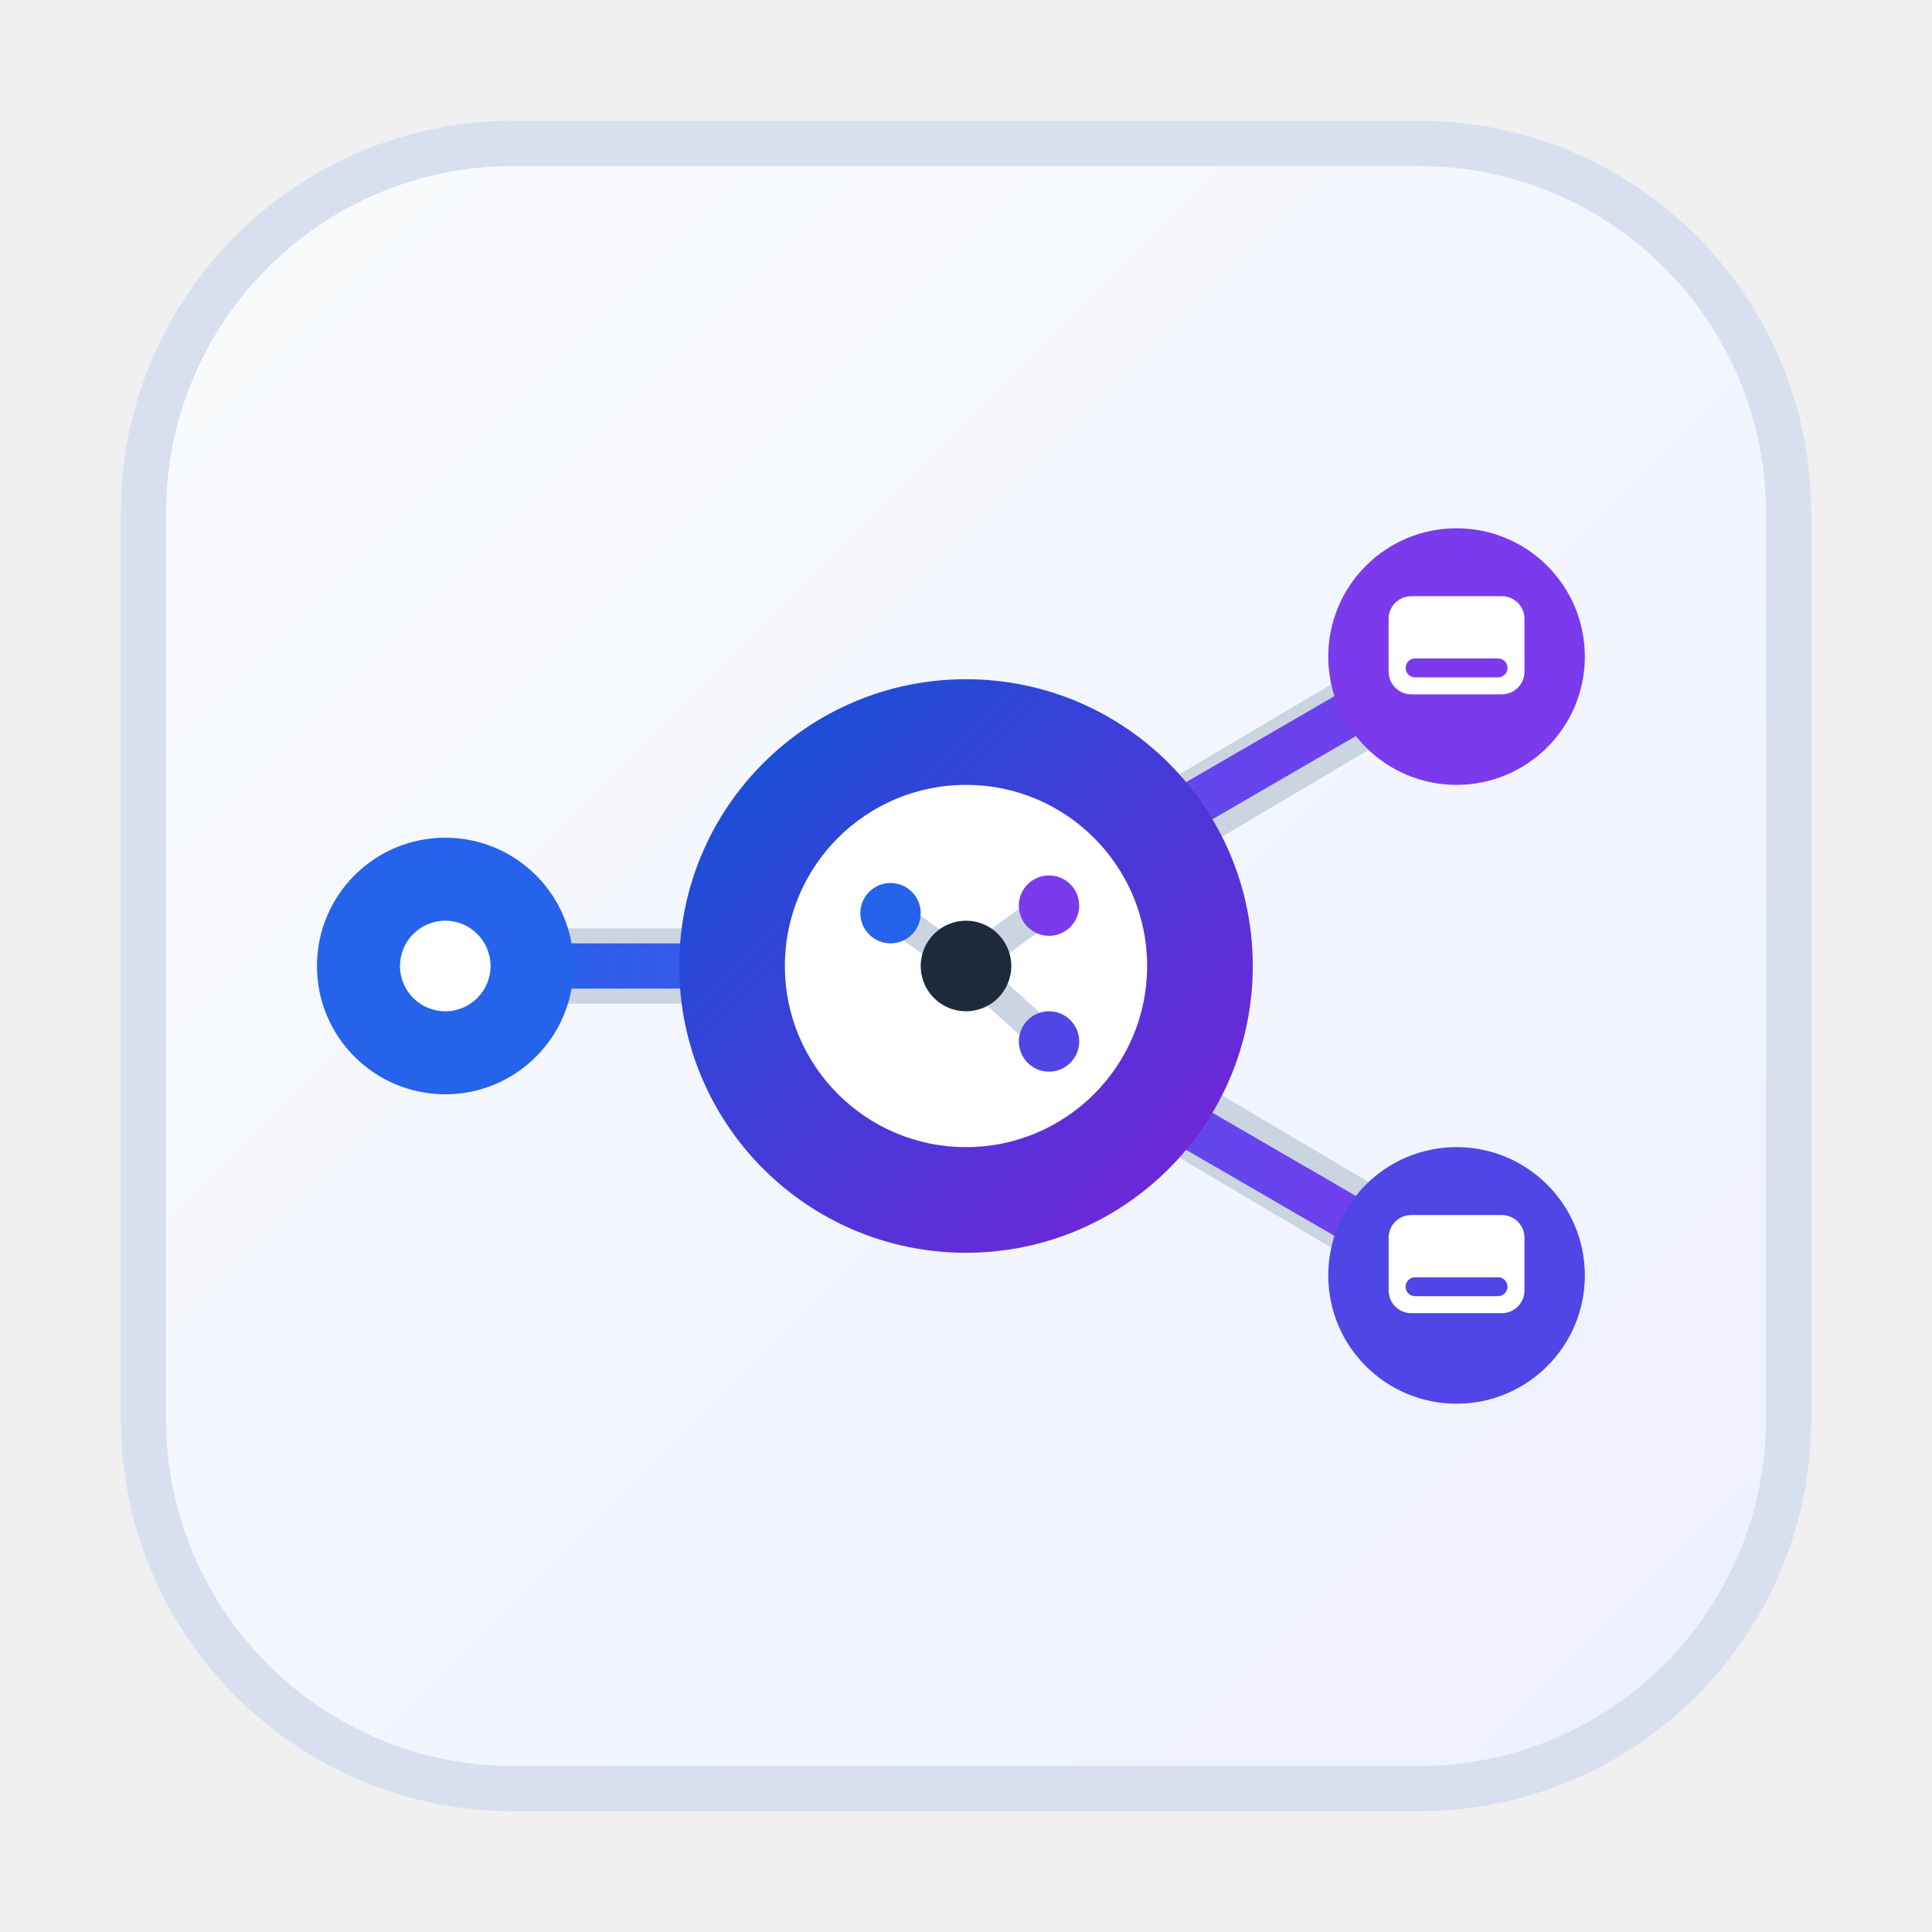
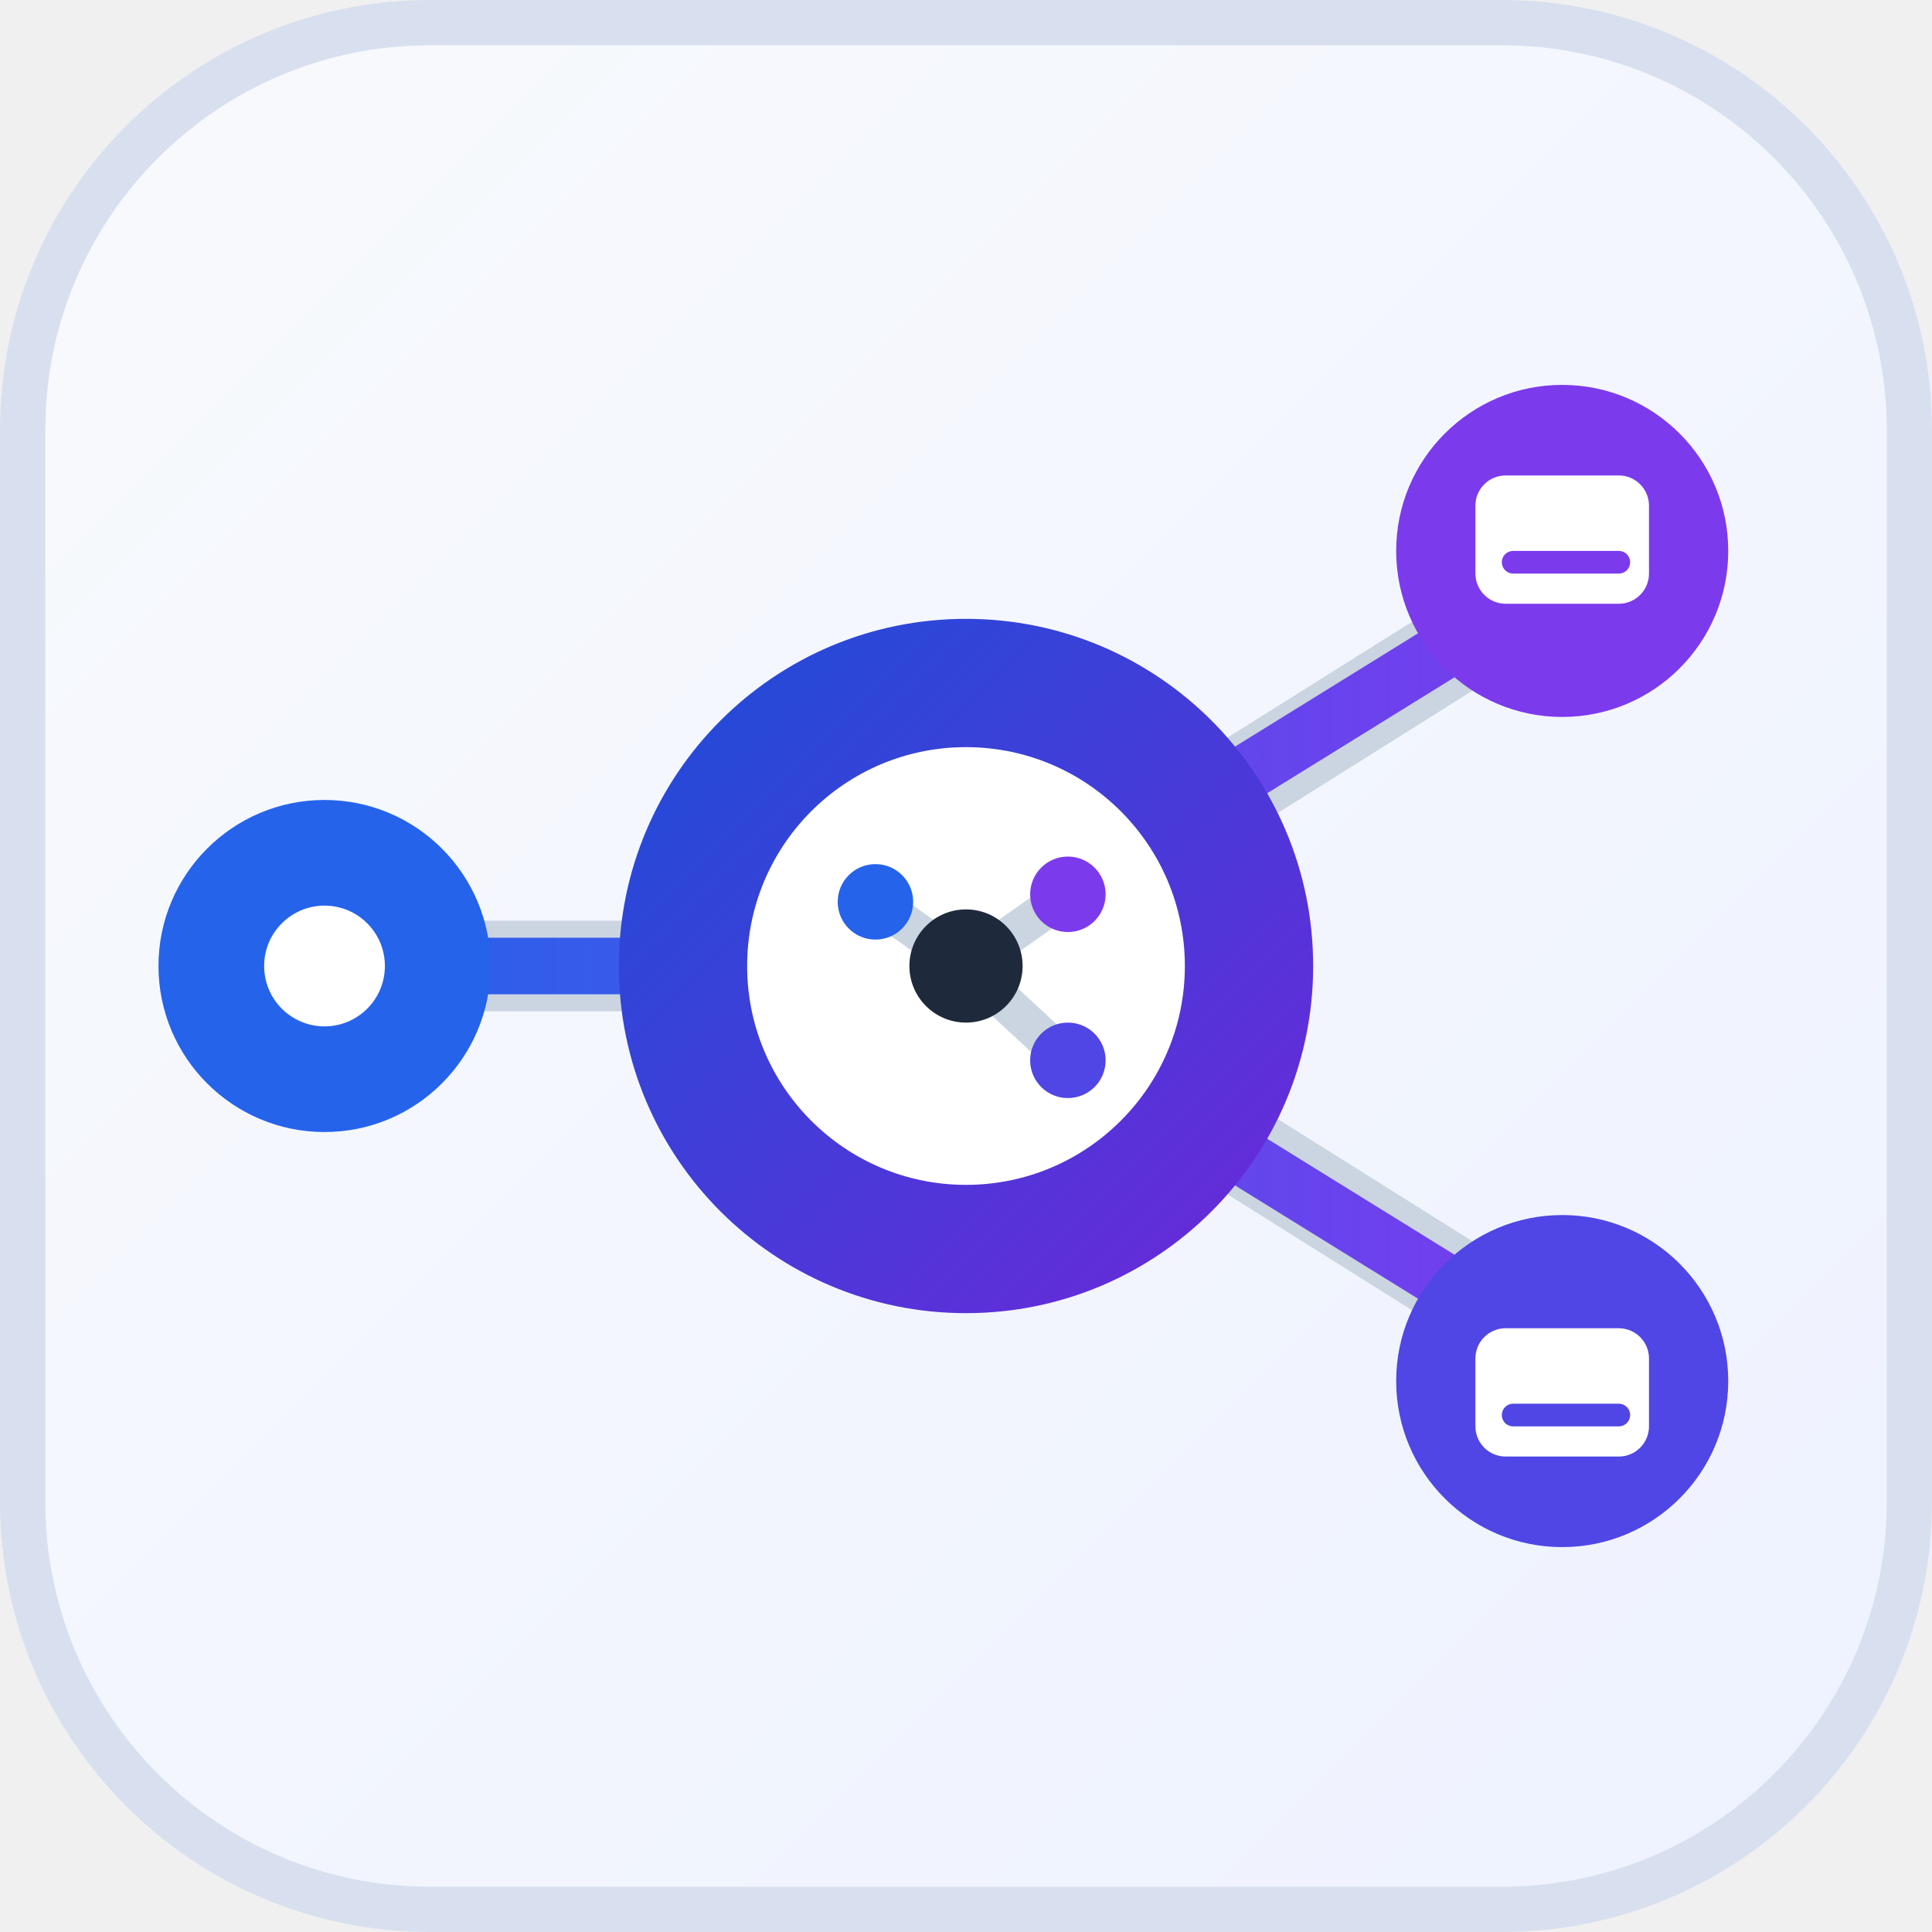
<svg xmlns="http://www.w3.org/2000/svg" width="512" height="512" viewBox="0 0 512 512" fill="none" role="img" aria-labelledby="title desc">
  <defs>
-     <linearGradient id="panel" x1="64" y1="64" x2="448" y2="448" gradientUnits="userSpaceOnUse">
+     <linearGradient id="panel" x1="8" y1="8" x2="504" y2="504" gradientUnits="userSpaceOnUse">
      <stop stop-color="#F8FAFC" />
      <stop offset="1" stop-color="#EEF2FF" />
    </linearGradient>
-     <linearGradient id="flow" x1="126" y1="256" x2="400" y2="256" gradientUnits="userSpaceOnUse">
+     <linearGradient id="flow" x1="86" y1="256" x2="430" y2="256" gradientUnits="userSpaceOnUse">
      <stop stop-color="#2563EB" />
      <stop offset="1" stop-color="#7C3AED" />
    </linearGradient>
-     <linearGradient id="hub" x1="202" y1="202" x2="310" y2="310" gradientUnits="userSpaceOnUse">
+     <linearGradient id="hub" x1="168" y1="168" x2="344" y2="344" gradientUnits="userSpaceOnUse">
      <stop stop-color="#1D4ED8" />
      <stop offset="1" stop-color="#6D28D9" />
    </linearGradient>
  </defs>
-   <rect x="38" y="38" width="436" height="436" rx="98" fill="url(#panel)" stroke="#D8E0EF" stroke-width="12" />
-   <path d="M132 256H213" stroke="#CBD5E1" stroke-width="20" stroke-linecap="round" />
-   <path d="M297 226L368 184" stroke="#CBD5E1" stroke-width="20" stroke-linecap="round" />
-   <path d="M297 286L368 328" stroke="#CBD5E1" stroke-width="20" stroke-linecap="round" />
-   <path d="M132 256H219" stroke="url(#flow)" stroke-width="12" stroke-linecap="round" />
-   <path d="M294 226L363 186" stroke="url(#flow)" stroke-width="12" stroke-linecap="round" />
-   <path d="M294 286L363 326" stroke="url(#flow)" stroke-width="12" stroke-linecap="round" />
-   <path d="M356 170L394 170L375 204Z" fill="#7C3AED" />
-   <path d="M356 342L394 342L375 308Z" fill="#4F46E5" />
-   <circle cx="118" cy="256" r="34" fill="#2563EB" />
-   <circle cx="386" cy="174" r="34" fill="#7C3AED" />
-   <circle cx="386" cy="338" r="34" fill="#4F46E5" />
-   <circle cx="256" cy="256" r="76" fill="url(#hub)" />
-   <circle cx="256" cy="256" r="48" fill="white" />
-   <path d="M256 256L236 242" stroke="#CBD5E1" stroke-width="8" stroke-linecap="round" />
-   <path d="M256 256L278 240" stroke="#CBD5E1" stroke-width="8" stroke-linecap="round" />
-   <path d="M256 256L278 276" stroke="#CBD5E1" stroke-width="8" stroke-linecap="round" />
-   <circle cx="256" cy="256" r="12" fill="#1E293B" />
-   <circle cx="236" cy="242" r="8" fill="#2563EB" />
-   <circle cx="278" cy="240" r="8" fill="#7C3AED" />
-   <circle cx="278" cy="276" r="8" fill="#4F46E5" />
-   <circle cx="118" cy="256" r="12" fill="white" />
-   <rect x="368" y="158" width="36" height="26" rx="6" fill="white" />
-   <rect x="368" y="322" width="36" height="26" rx="6" fill="white" />
-   <path d="M375 177H397" stroke="#7C3AED" stroke-width="5" stroke-linecap="round" />
-   <path d="M375 341H397" stroke="#4F46E5" stroke-width="5" stroke-linecap="round" />
+   <rect x="6" y="6" width="500" height="500" rx="108" fill="url(#panel)" stroke="#D8E0EF" stroke-width="12" />
+   <path d="M94 256H199" stroke="#CBD5E1" stroke-width="24" stroke-linecap="round" />
+   <path d="M312 218L398 164" stroke="#CBD5E1" stroke-width="24" stroke-linecap="round" />
+   <path d="M312 294L398 348" stroke="#CBD5E1" stroke-width="24" stroke-linecap="round" />
+   <path d="M94 256H207" stroke="url(#flow)" stroke-width="15" stroke-linecap="round" />
+   <path d="M309 218L393 166" stroke="url(#flow)" stroke-width="15" stroke-linecap="round" />
+   <path d="M309 294L393 346" stroke="url(#flow)" stroke-width="15" stroke-linecap="round" />
+   <path d="M388 145L433 145L411 185Z" fill="#7C3AED" />
+   <path d="M388 367L433 367L411 327Z" fill="#4F46E5" />
+   <circle cx="86" cy="256" r="44" fill="#2563EB" />
+   <circle cx="414" cy="146" r="44" fill="#7C3AED" />
+   <circle cx="414" cy="366" r="44" fill="#4F46E5" />
+   <circle cx="256" cy="256" r="92" fill="url(#hub)" />
+   <circle cx="256" cy="256" r="58" fill="white" />
+   <path d="M256 256L232 239" stroke="#CBD5E1" stroke-width="10" stroke-linecap="round" />
+   <path d="M256 256L283 237" stroke="#CBD5E1" stroke-width="10" stroke-linecap="round" />
+   <path d="M256 256L283 281" stroke="#CBD5E1" stroke-width="10" stroke-linecap="round" />
+   <circle cx="256" cy="256" r="15" fill="#1E293B" />
+   <circle cx="232" cy="239" r="10" fill="#2563EB" />
+   <circle cx="283" cy="237" r="10" fill="#7C3AED" />
+   <circle cx="283" cy="281" r="10" fill="#4F46E5" />
+   <circle cx="86" cy="256" r="16" fill="white" />
+   <rect x="391" y="126" width="46" height="34" rx="8" fill="white" />
+   <rect x="391" y="352" width="46" height="34" rx="8" fill="white" />
+   <path d="M401 149H429" stroke="#7C3AED" stroke-width="6" stroke-linecap="round" />
+   <path d="M401 375H429" stroke="#4F46E5" stroke-width="6" stroke-linecap="round" />
</svg>
